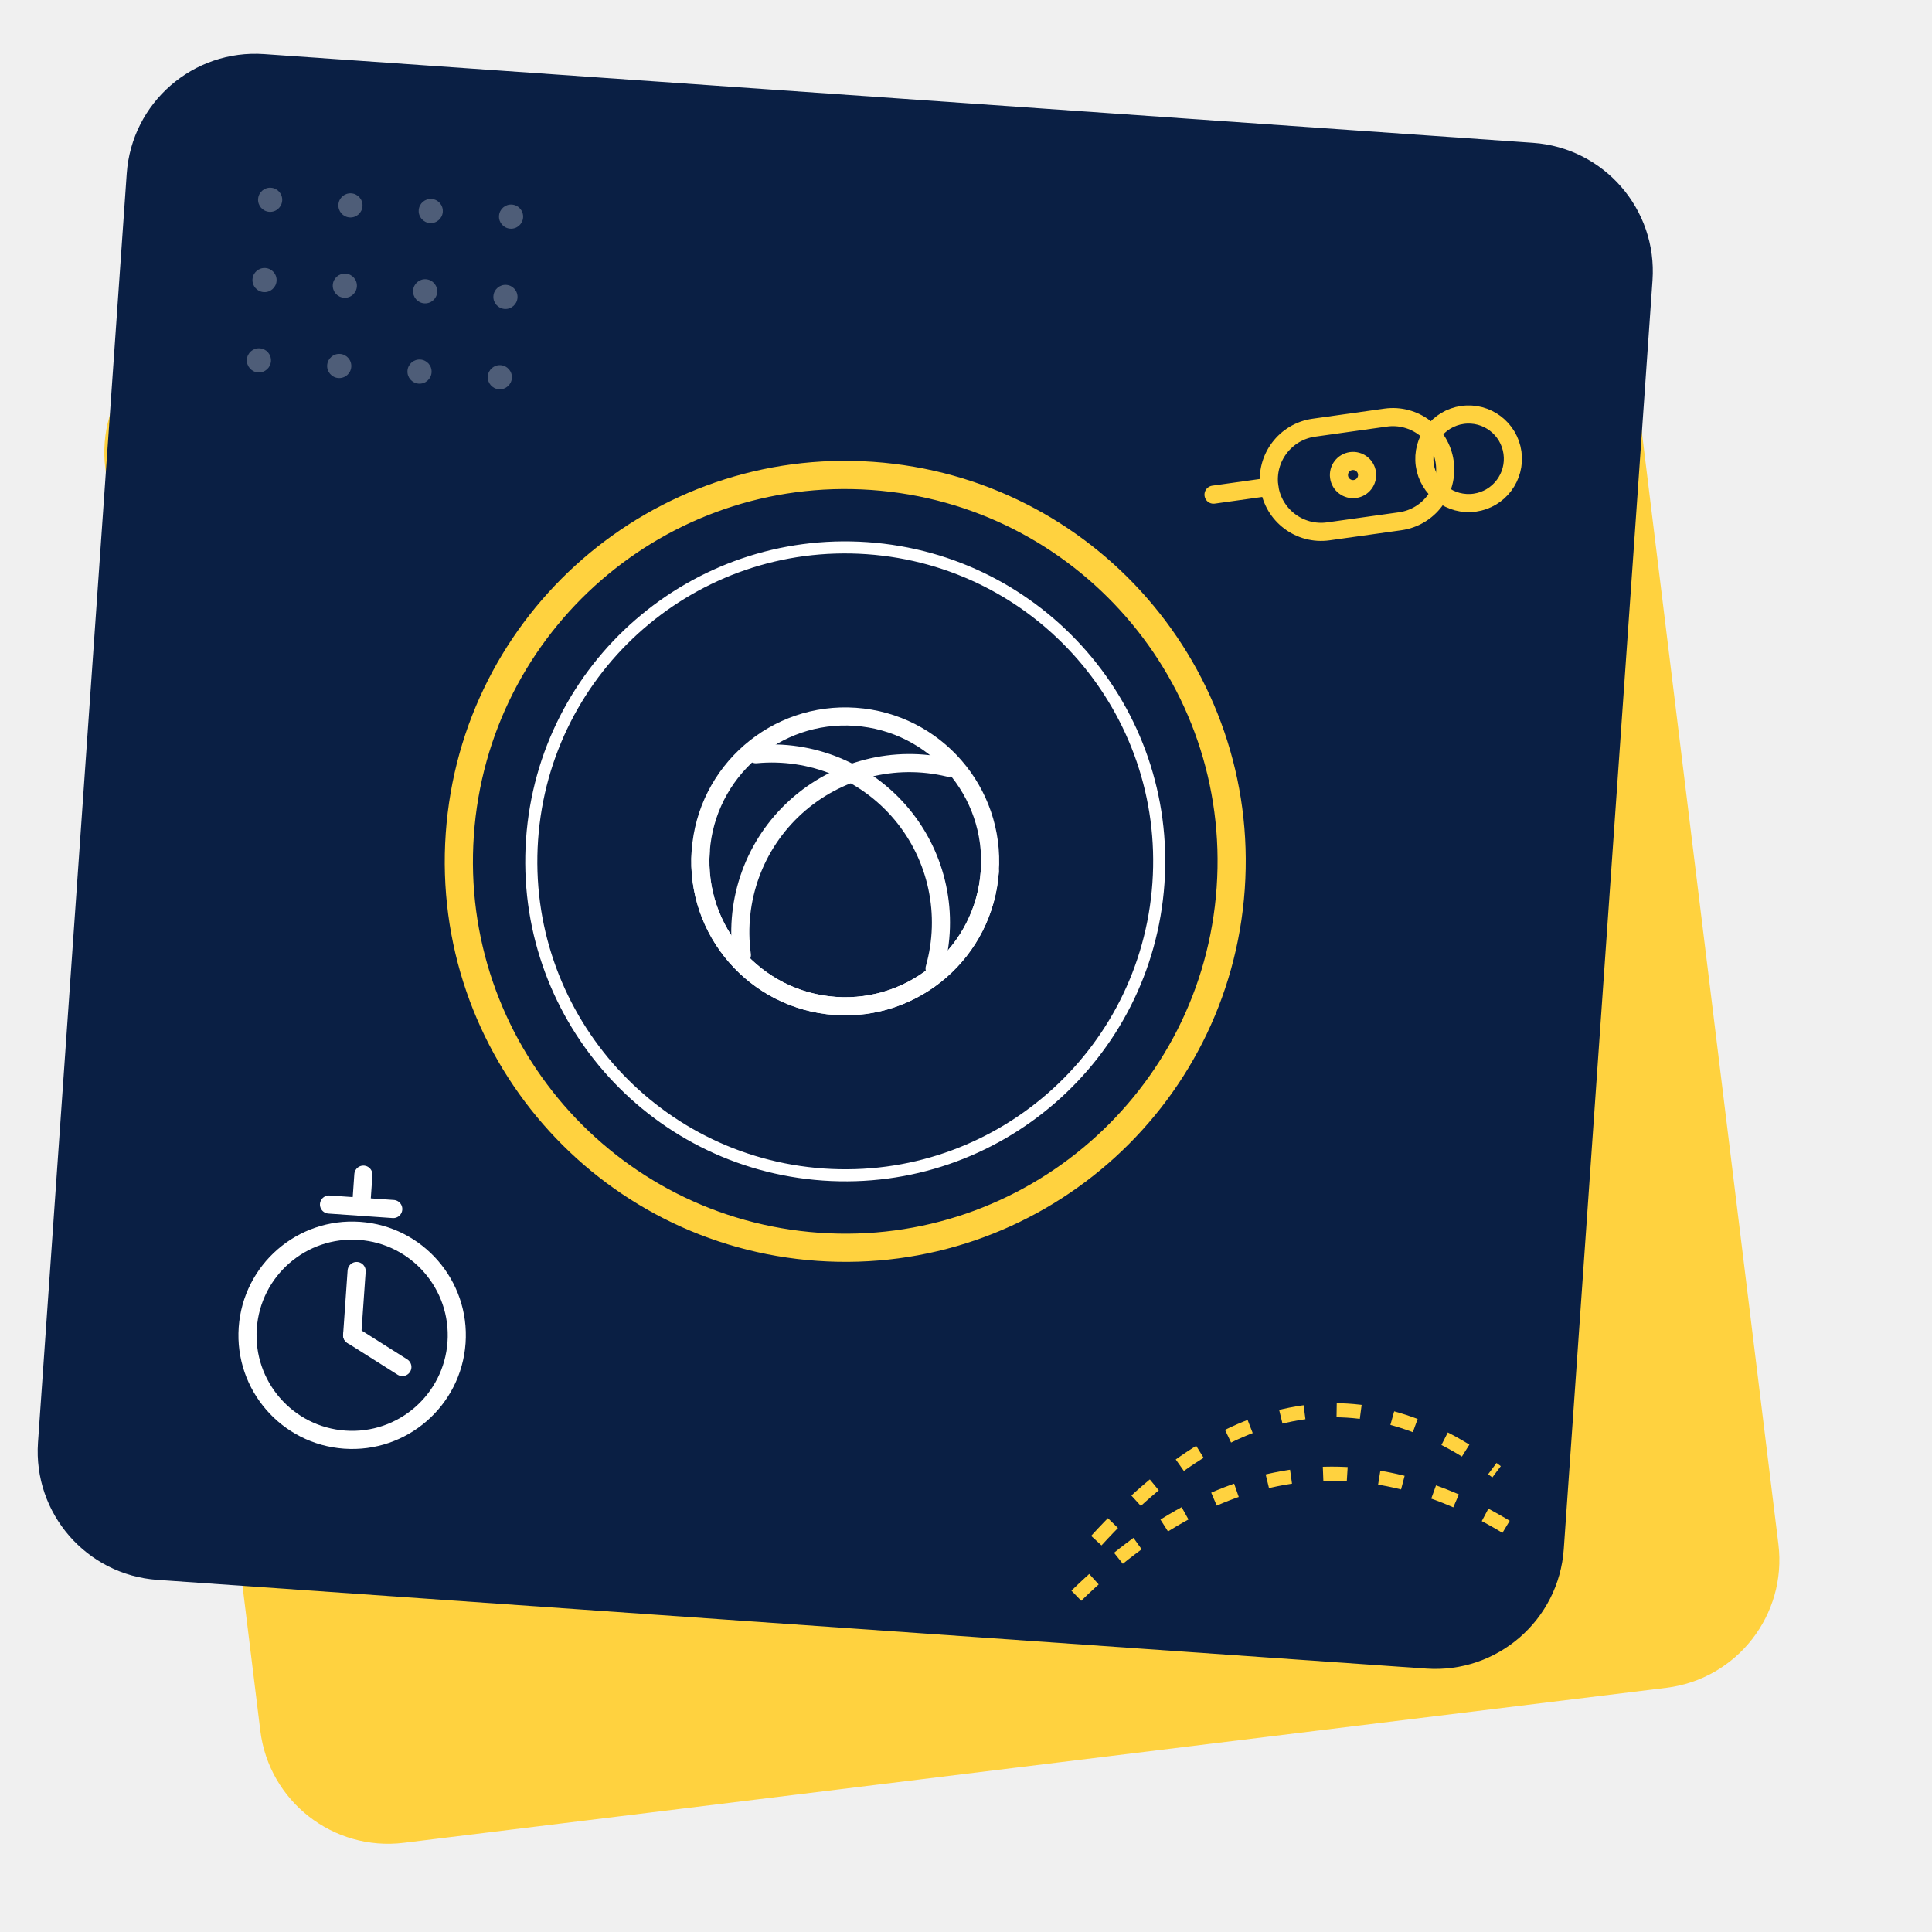
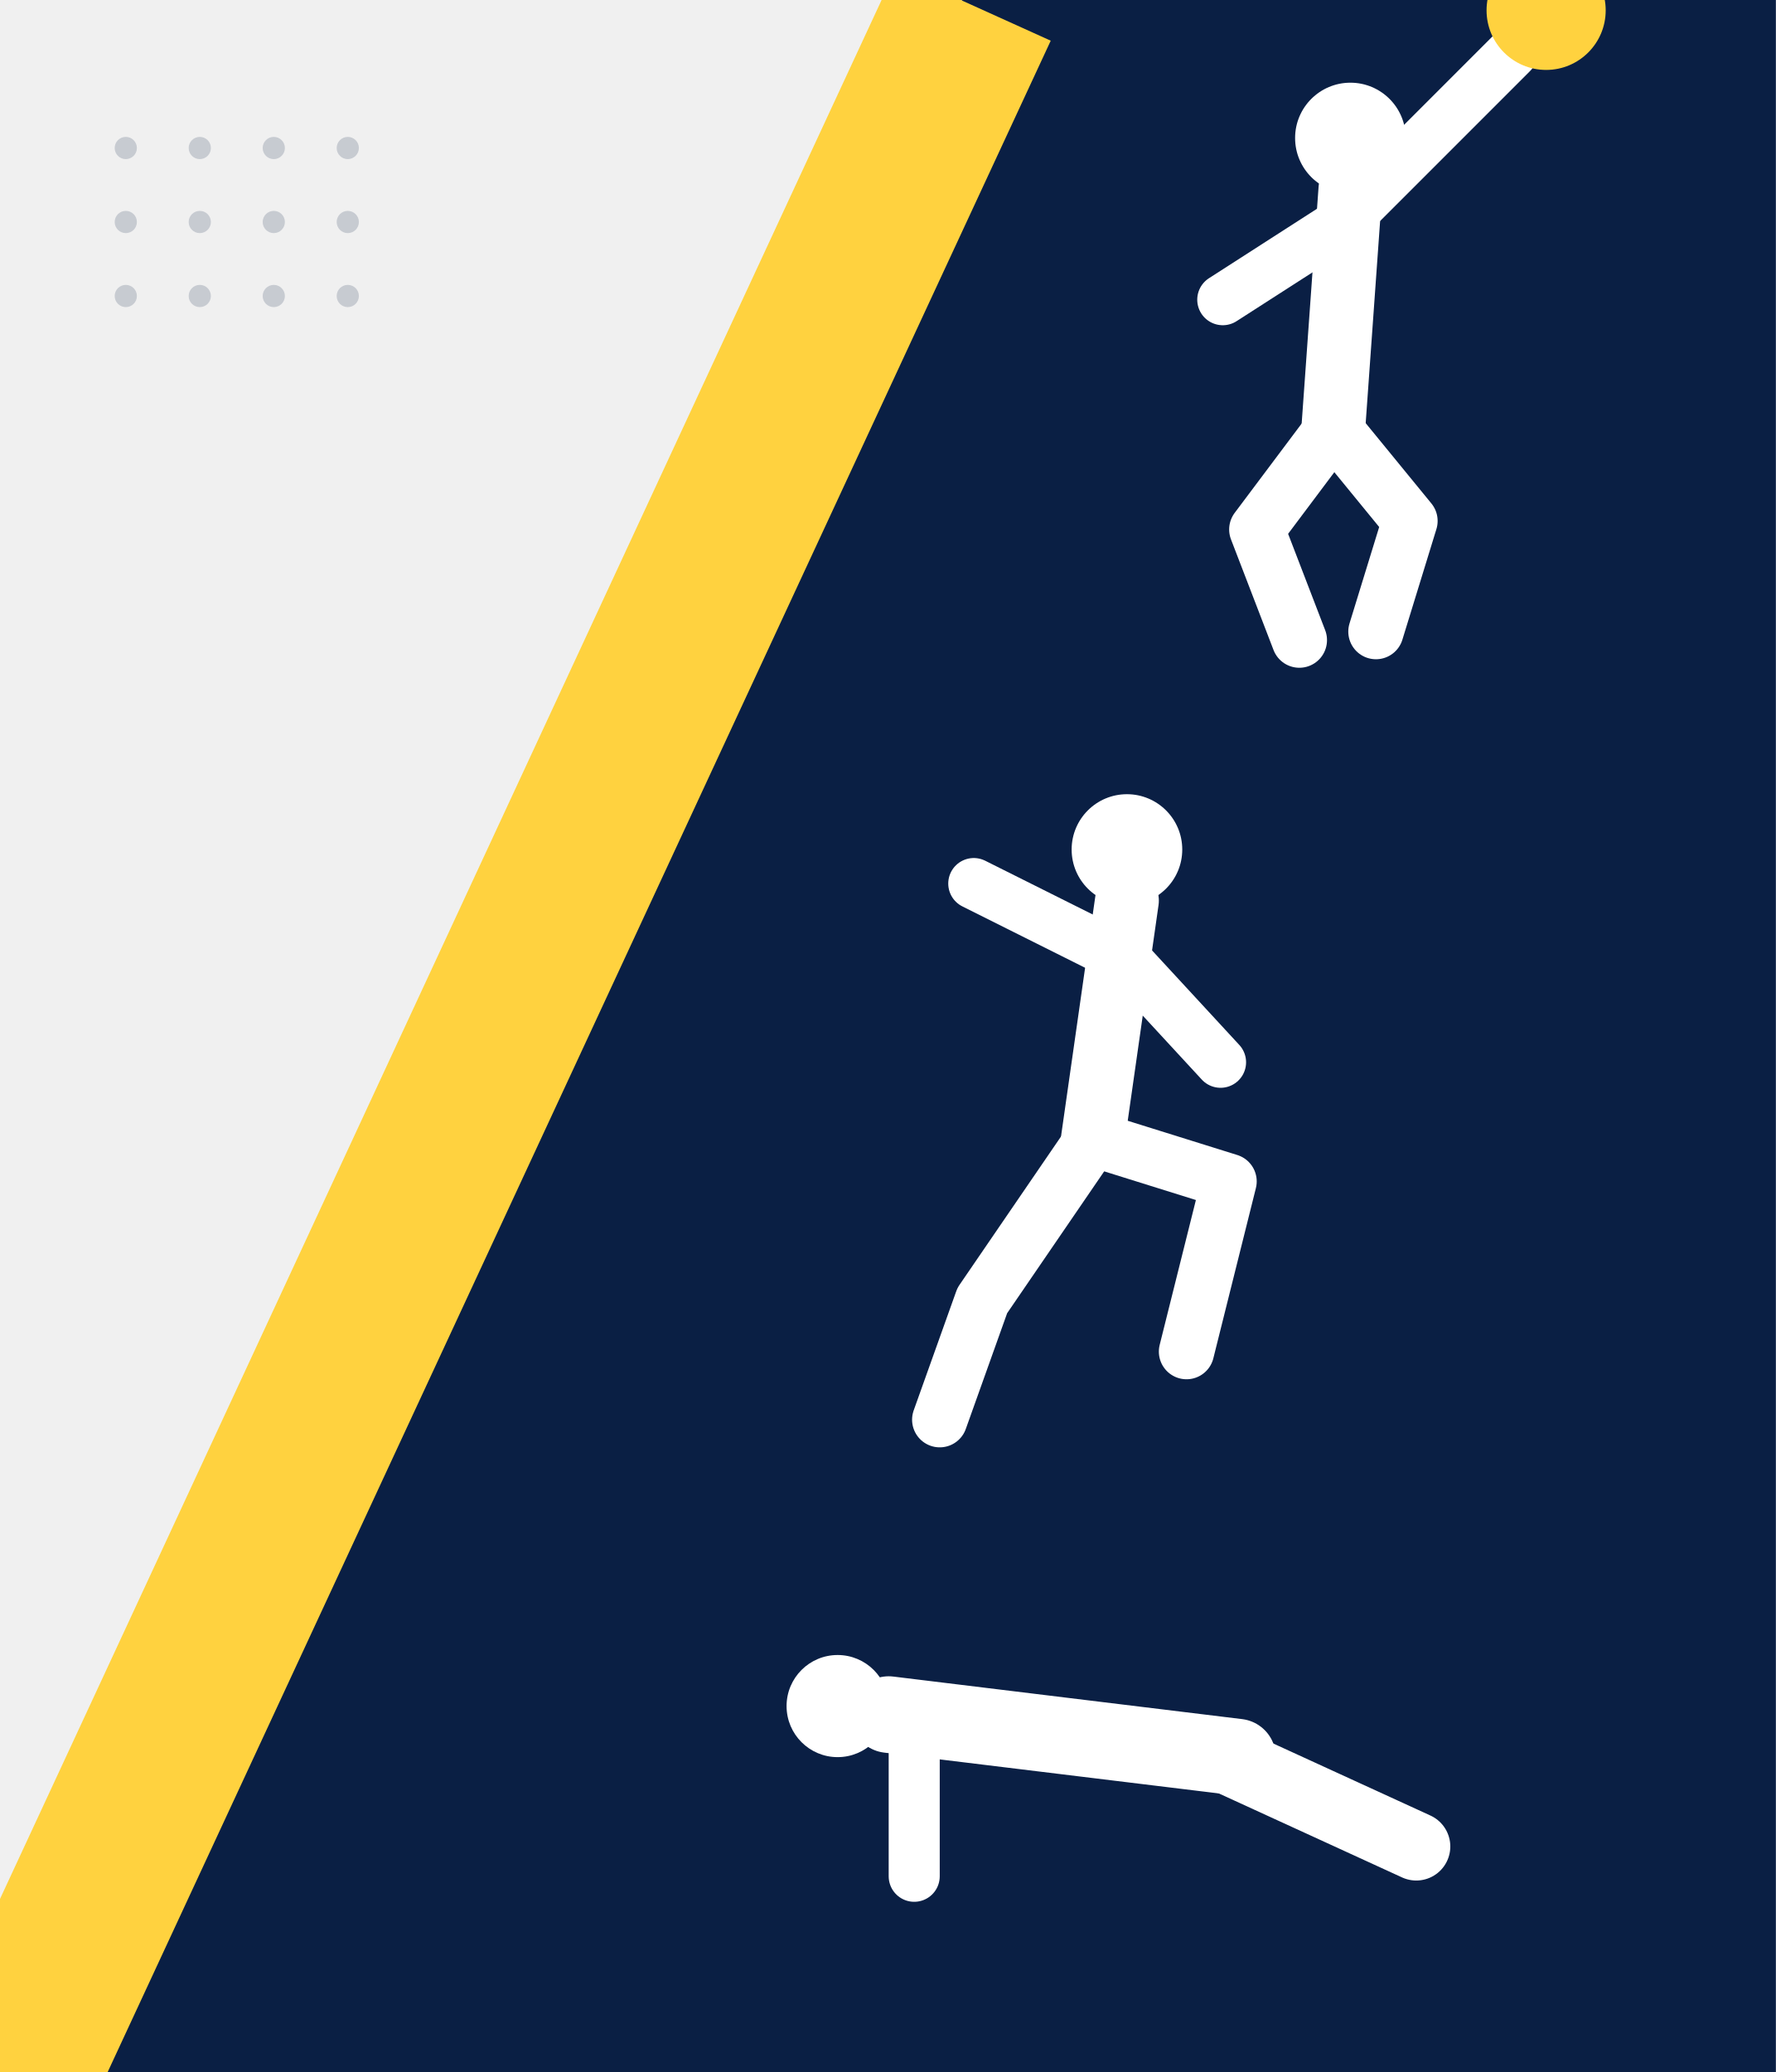
- <svg xmlns="http://www.w3.org/2000/svg" viewBox="0 0 480 480">
-   <rect x="44" y="60" width="380" height="380" rx="32" fill="#ffd23f" transform="rotate(-7 234 250)" />
-   <rect x="20" y="24" width="380" height="380" rx="32" fill="#0a1f44" transform="rotate(4 210 214)" />
-   <g transform="rotate(4 210 214)">
-     <g fill="#ffffff" opacity="0.28">
-       <circle cx="56" cy="60" r="3" />
-       <circle cx="76" cy="60" r="3" />
-       <circle cx="96" cy="60" r="3" />
-       <circle cx="116" cy="60" r="3" />
-       <circle cx="56" cy="80" r="3" />
-       <circle cx="76" cy="80" r="3" />
-       <circle cx="96" cy="80" r="3" />
-       <circle cx="116" cy="80" r="3" />
-       <circle cx="56" cy="100" r="3" />
-       <circle cx="76" cy="100" r="3" />
-       <circle cx="96" cy="100" r="3" />
-       <circle cx="116" cy="100" r="3" />
-     </g>
-     <g transform="translate(210,214)">
-       <circle r="96" fill="none" stroke="#ffd23f" stroke-width="7" />
-       <circle r="78" fill="#0a1f44" stroke="#ffffff" stroke-width="3" />
-       <g stroke="#ffffff" stroke-width="4.5" fill="none" stroke-linecap="round" stroke-linejoin="round">
-         <circle r="36" />
-         <path d="M -36 0 A 36 36 0 0 0 36 0" />
-         <path d="M -24 -25 A 42 42 0 0 1 24 25" />
-         <path d="M -24 25 A 42 42 0 0 1 24 -25" />
-       </g>
-     </g>
-     <g transform="translate(336,108) rotate(-12)" stroke="#ffd23f" stroke-width="4.5" fill="none" stroke-linecap="round" stroke-linejoin="round">
-       <rect x="-28" y="-13" width="44" height="26" rx="13" />
-       <circle cx="22" cy="0" r="11" />
-       <circle cx="-7" cy="0" r="3.5" />
-       <path d="M -28 0 h -14" />
-     </g>
-     <g transform="translate(96,336)" stroke="#ffffff" stroke-width="4.5" fill="none" stroke-linecap="round" stroke-linejoin="round">
-       <circle cy="4" r="26" />
-       <path d="M0 4 L0 -12" />
-       <path d="M0 4 L13 11" />
-       <path d="M-8 -28 h16" />
-       <path d="M0 -28 v-8" />
-     </g>
-     <g transform="translate(330,344)" stroke="#ffd23f" stroke-width="3.5" fill="none" stroke-dasharray="6 8">
-       <path d="M-46 34 Q0 -24 52 10" />
-       <path d="M-50 48 Q0 -8 60 26" />
-     </g>
+ <svg xmlns="http://www.w3.org/2000/svg" viewBox="0 0 480 560">
+   <polygon points="260,0 480,0 480,560 0,560" fill="#0a1f44" />
+   <polygon points="-18,552 242,-8 284,11 24,571" fill="#ffd23f" />
+   <g fill="#0a1f44" opacity="0.18">
+     <circle cx="34" cy="40" r="3" />
+     <circle cx="54" cy="40" r="3" />
+     <circle cx="74" cy="40" r="3" />
+     <circle cx="94" cy="40" r="3" />
+     <circle cx="34" cy="60" r="3" />
+     <circle cx="54" cy="60" r="3" />
+     <circle cx="74" cy="60" r="3" />
+     <circle cx="94" cy="60" r="3" />
+     <circle cx="34" cy="80" r="3" />
+     <circle cx="54" cy="80" r="3" />
+     <circle cx="74" cy="80" r="3" />
+     <circle cx="94" cy="80" r="3" />
+   </g>
+   <g transform="translate(365,150) scale(1.15)" fill="none" stroke="#ffffff" stroke-width="15" stroke-linecap="round" stroke-linejoin="round">
+     <circle cx="0" cy="-98" r="13" fill="#ffffff" stroke="none" />
+     <path d="M0 -86 L-4 -30" />
+     <path d="M-2 -78 L20 -100 L38 -118" stroke-width="12" />
+     <circle cx="46" cy="-128" r="14" fill="#ffd23f" stroke="none" />
+     <path d="M-2 -78 L-30 -60" stroke-width="12" />
+     <path d="M-4 -30 L14 -8 L6 18" stroke-width="13" />
+     <path d="M-4 -30 L-22 -6 L-12 20" stroke-width="13" />
+   </g>
+   <g transform="translate(300,340) scale(1.15)" fill="none" stroke="#ffffff" stroke-width="15" stroke-linecap="round" stroke-linejoin="round">
+     <circle cx="4" cy="-96" r="13" fill="#ffffff" stroke="none" />
+     <path d="M4 -84 L-4 -28" />
+     <path d="M0 -72 L-32 -88" stroke-width="12" />
+     <path d="M2 -72 L26 -46" stroke-width="12" />
+     <path d="M-4 -28 L28 -18 L18 22" stroke-width="13" />
+     <path d="M-4 -28 L-30 10 L-40 38" stroke-width="13" />
+   </g>
+   <g transform="translate(300,468) scale(1.15)" fill="none" stroke="#ffffff" stroke-width="14" stroke-linecap="round" stroke-linejoin="round">
+     <circle cx="-64" cy="-6" r="12" fill="#ffffff" stroke="none" />
+     <path d="M-52 -4 L30 6" stroke-width="18" />
+     <path d="M-46 -2 L-46 34" stroke-width="12" />
+     <path d="M24 5 L72 27" stroke-width="16" />
  </g>
</svg>
